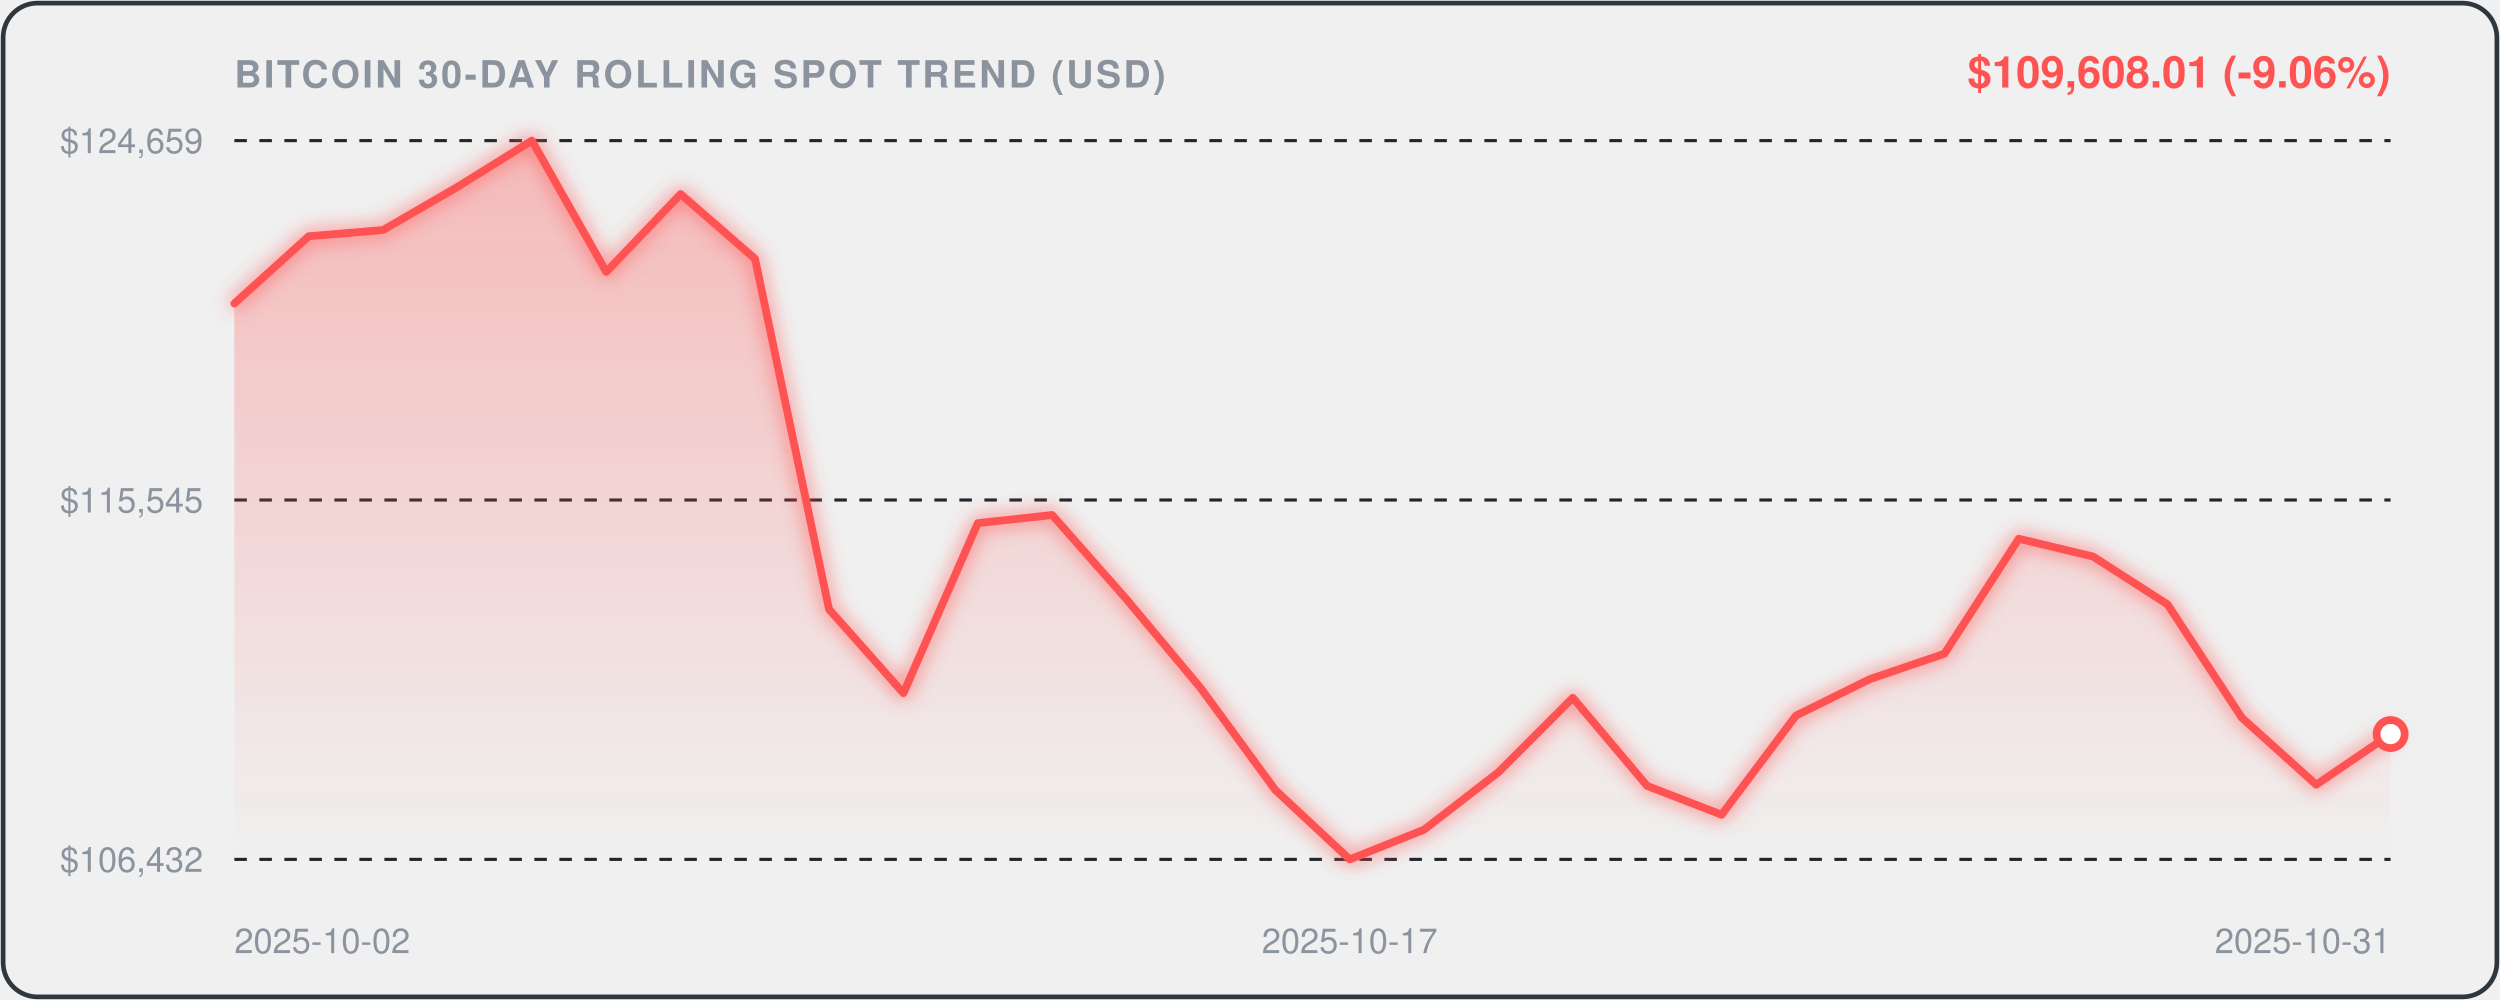
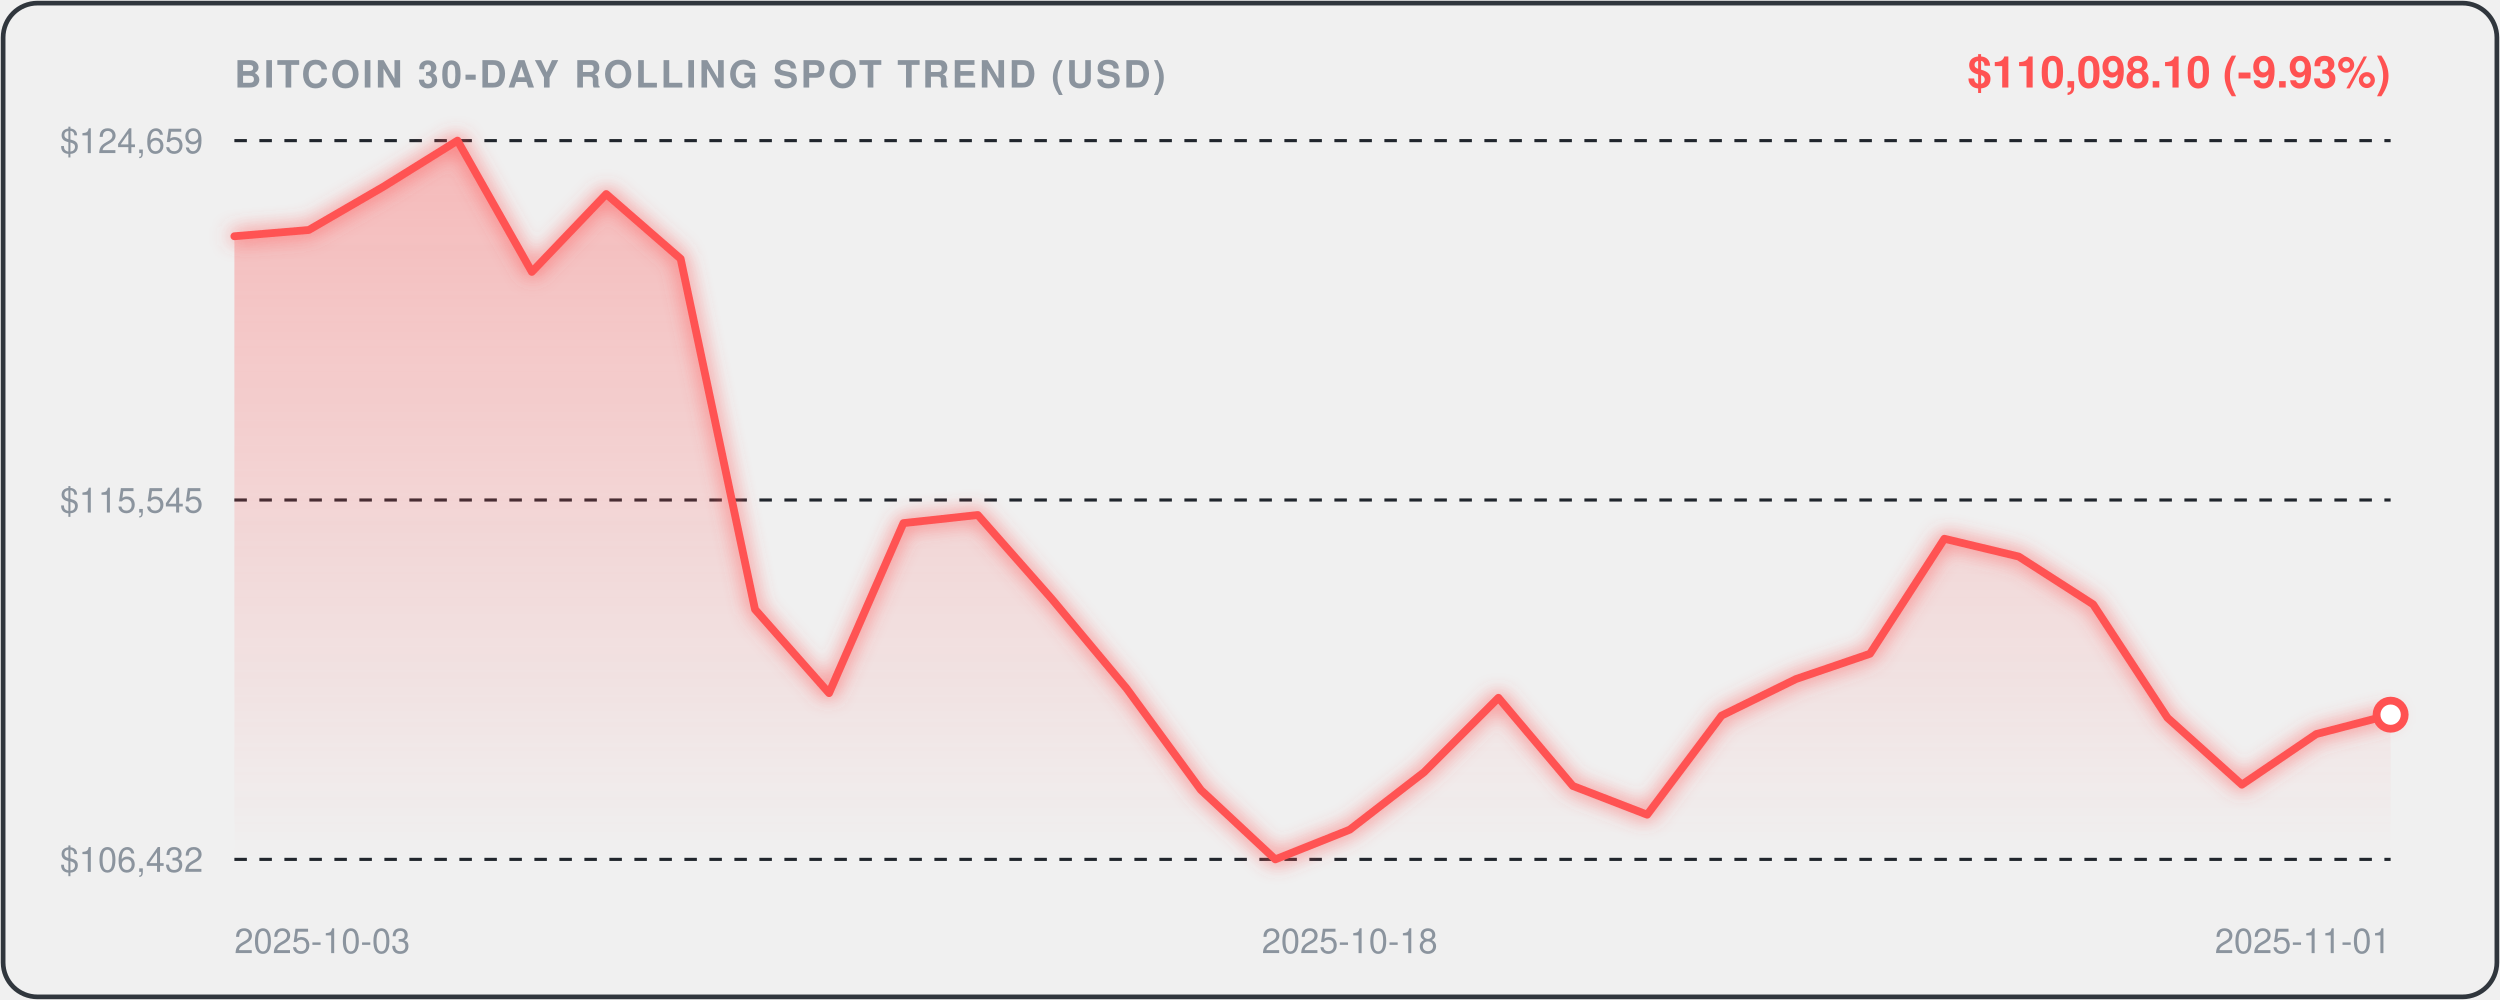
<svg xmlns="http://www.w3.org/2000/svg" viewBox="0 0 800 320" width="100%" height="100%" style="background:#0d1117;border-radius:12px;font-family:-apple-system,BlinkMacSystemFont,'Segoe UI',Helvetica,Arial,sans-serif;">
  <defs>
    <linearGradient id="areaGrad" x1="0" y1="0" x2="0" y2="1">
      <stop offset="0%" stop-color="rgba(255, 82, 82, 0.35)" />
      <stop offset="100%" stop-color="rgba(255, 82, 82, 0.0)" />
    </linearGradient>
    <filter id="glow" x="-20%" y="-20%" width="140%" height="140%">
      <feGaussianBlur stdDeviation="3" result="blur" />
      <feComposite in="SourceGraphic" in2="blur" operator="over" />
    </filter>
  </defs>
  <rect x="1" y="1" width="798" height="318" rx="11" fill="none" stroke="#30363d" stroke-width="1.5" />
  <text x="75" y="28" fill="#8b949e" font-size="12" font-weight="600" letter-spacing="0.8">BITCOIN 30-DAY ROLLING SPOT TREND (USD)</text>
-   <text x="765" y="28" text-anchor="end" fill="#FF5252" font-size="14" font-weight="700">$109,608.01 (-9.06%)</text>
+   <text x="765" y="28" text-anchor="end" fill="#FF5252" font-size="14" font-weight="700">$110,098.10 (-9.93%)</text>
  <line x1="75" y1="45" x2="765" y2="45" stroke="#21262d" stroke-width="1" stroke-dasharray="4,4" />
  <text x="65" y="49" text-anchor="end" fill="#8b949e" font-size="11">$124,659</text>
  <line x1="75" y1="160.0" x2="765" y2="160.0" stroke="#21262d" stroke-width="1" stroke-dasharray="4,4" />
  <text x="65" y="164.0" text-anchor="end" fill="#8b949e" font-size="11">$115,545</text>
  <line x1="75" y1="275" x2="765" y2="275" stroke="#21262d" stroke-width="1" stroke-dasharray="4,4" />
  <text x="65" y="279" text-anchor="end" fill="#8b949e" font-size="11">$106,432</text>
-   <path d="M 75.0,97.1 L 98.8,75.6 L 122.6,73.6 L 146.4,59.8 L 170.2,45.0 L 194.0,87.0 L 217.8,62.1 L 241.6,82.8 L 265.3,195.0 L 289.1,221.8 L 312.9,167.4 L 336.7,164.8 L 360.5,191.8 L 384.3,220.3 L 408.1,252.8 L 431.9,275.0 L 455.7,265.5 L 479.5,247.1 L 503.3,223.3 L 527.1,251.5 L 550.9,260.7 L 574.7,229.0 L 598.4,217.3 L 622.2,209.2 L 646.0,172.4 L 669.8,178.1 L 693.6,193.4 L 717.4,229.7 L 741.2,251.1 L 765.0,234.9 L 765.0,275.0 L 75.0,275.0 Z" fill="url(#areaGrad)" />
-   <path d="M 75.0,97.1 L 98.8,75.6 L 122.6,73.6 L 146.4,59.8 L 170.2,45.0 L 194.0,87.0 L 217.8,62.1 L 241.6,82.8 L 265.3,195.0 L 289.1,221.8 L 312.9,167.4 L 336.7,164.8 L 360.5,191.8 L 384.3,220.3 L 408.1,252.8 L 431.9,275.0 L 455.7,265.5 L 479.5,247.1 L 503.3,223.3 L 527.1,251.5 L 550.9,260.7 L 574.7,229.0 L 598.4,217.3 L 622.2,209.2 L 646.0,172.4 L 669.8,178.1 L 693.6,193.4 L 717.4,229.7 L 741.2,251.1 L 765.0,234.9" fill="none" stroke="#FF5252" stroke-width="2.5" stroke-linecap="round" stroke-linejoin="round" filter="url(#glow)" />
-   <circle cx="765.0" cy="234.9" r="4.5" fill="#ffffff" stroke="#FF5252" stroke-width="2.5" />
-   <text x="75.0" y="305" fill="#8b949e" font-size="11" text-anchor="start">2025-10-02</text>
-   <text x="431.9" y="305" fill="#8b949e" font-size="11" text-anchor="middle">2025-10-17</text>
-   <text x="765.0" y="305" fill="#8b949e" font-size="11" text-anchor="end">2025-10-31</text>
+   <path d="M 75.0,75.6 L 98.8,73.6 L 122.6,59.8 L 146.4,45.0 L 170.2,87.0 L 194.0,62.1 L 217.8,82.8 L 241.6,195.0 L 265.3,221.8 L 289.1,167.4 L 312.9,164.8 L 336.7,191.8 L 360.5,220.3 L 384.3,252.8 L 408.1,275.0 L 431.9,265.5 L 455.7,247.1 L 479.5,223.3 L 503.3,251.5 L 527.1,260.7 L 550.9,229.0 L 574.7,217.3 L 598.4,209.2 L 622.2,172.4 L 646.0,178.1 L 669.8,193.4 L 693.6,229.7 L 717.4,251.1 L 741.2,234.9 L 765.0,228.7 L 765.0,275.0 L 75.0,275.0 Z" fill="url(#areaGrad)" />
+   <path d="M 75.0,75.6 L 98.8,73.6 L 122.6,59.8 L 146.4,45.0 L 170.2,87.0 L 194.0,62.1 L 217.8,82.8 L 241.6,195.0 L 265.3,221.8 L 289.1,167.4 L 312.9,164.8 L 336.7,191.8 L 360.5,220.3 L 384.3,252.8 L 408.1,275.0 L 431.9,265.5 L 455.7,247.1 L 479.5,223.3 L 503.3,251.5 L 527.1,260.7 L 550.9,229.0 L 574.7,217.3 L 598.4,209.2 L 622.2,172.4 L 646.0,178.1 L 669.8,193.4 L 693.6,229.7 L 717.4,251.1 L 741.2,234.9 L 765.0,228.7" fill="none" stroke="#FF5252" stroke-width="2.5" stroke-linecap="round" stroke-linejoin="round" filter="url(#glow)" />
+   <circle cx="765.0" cy="228.7" r="4.5" fill="#ffffff" stroke="#FF5252" stroke-width="2.5" />
+   <text x="75.0" y="305" fill="#8b949e" font-size="11" text-anchor="start">2025-10-03</text>
+   <text x="431.9" y="305" fill="#8b949e" font-size="11" text-anchor="middle">2025-10-18</text>
+   <text x="765.0" y="305" fill="#8b949e" font-size="11" text-anchor="end">2025-11-01</text>
</svg>
